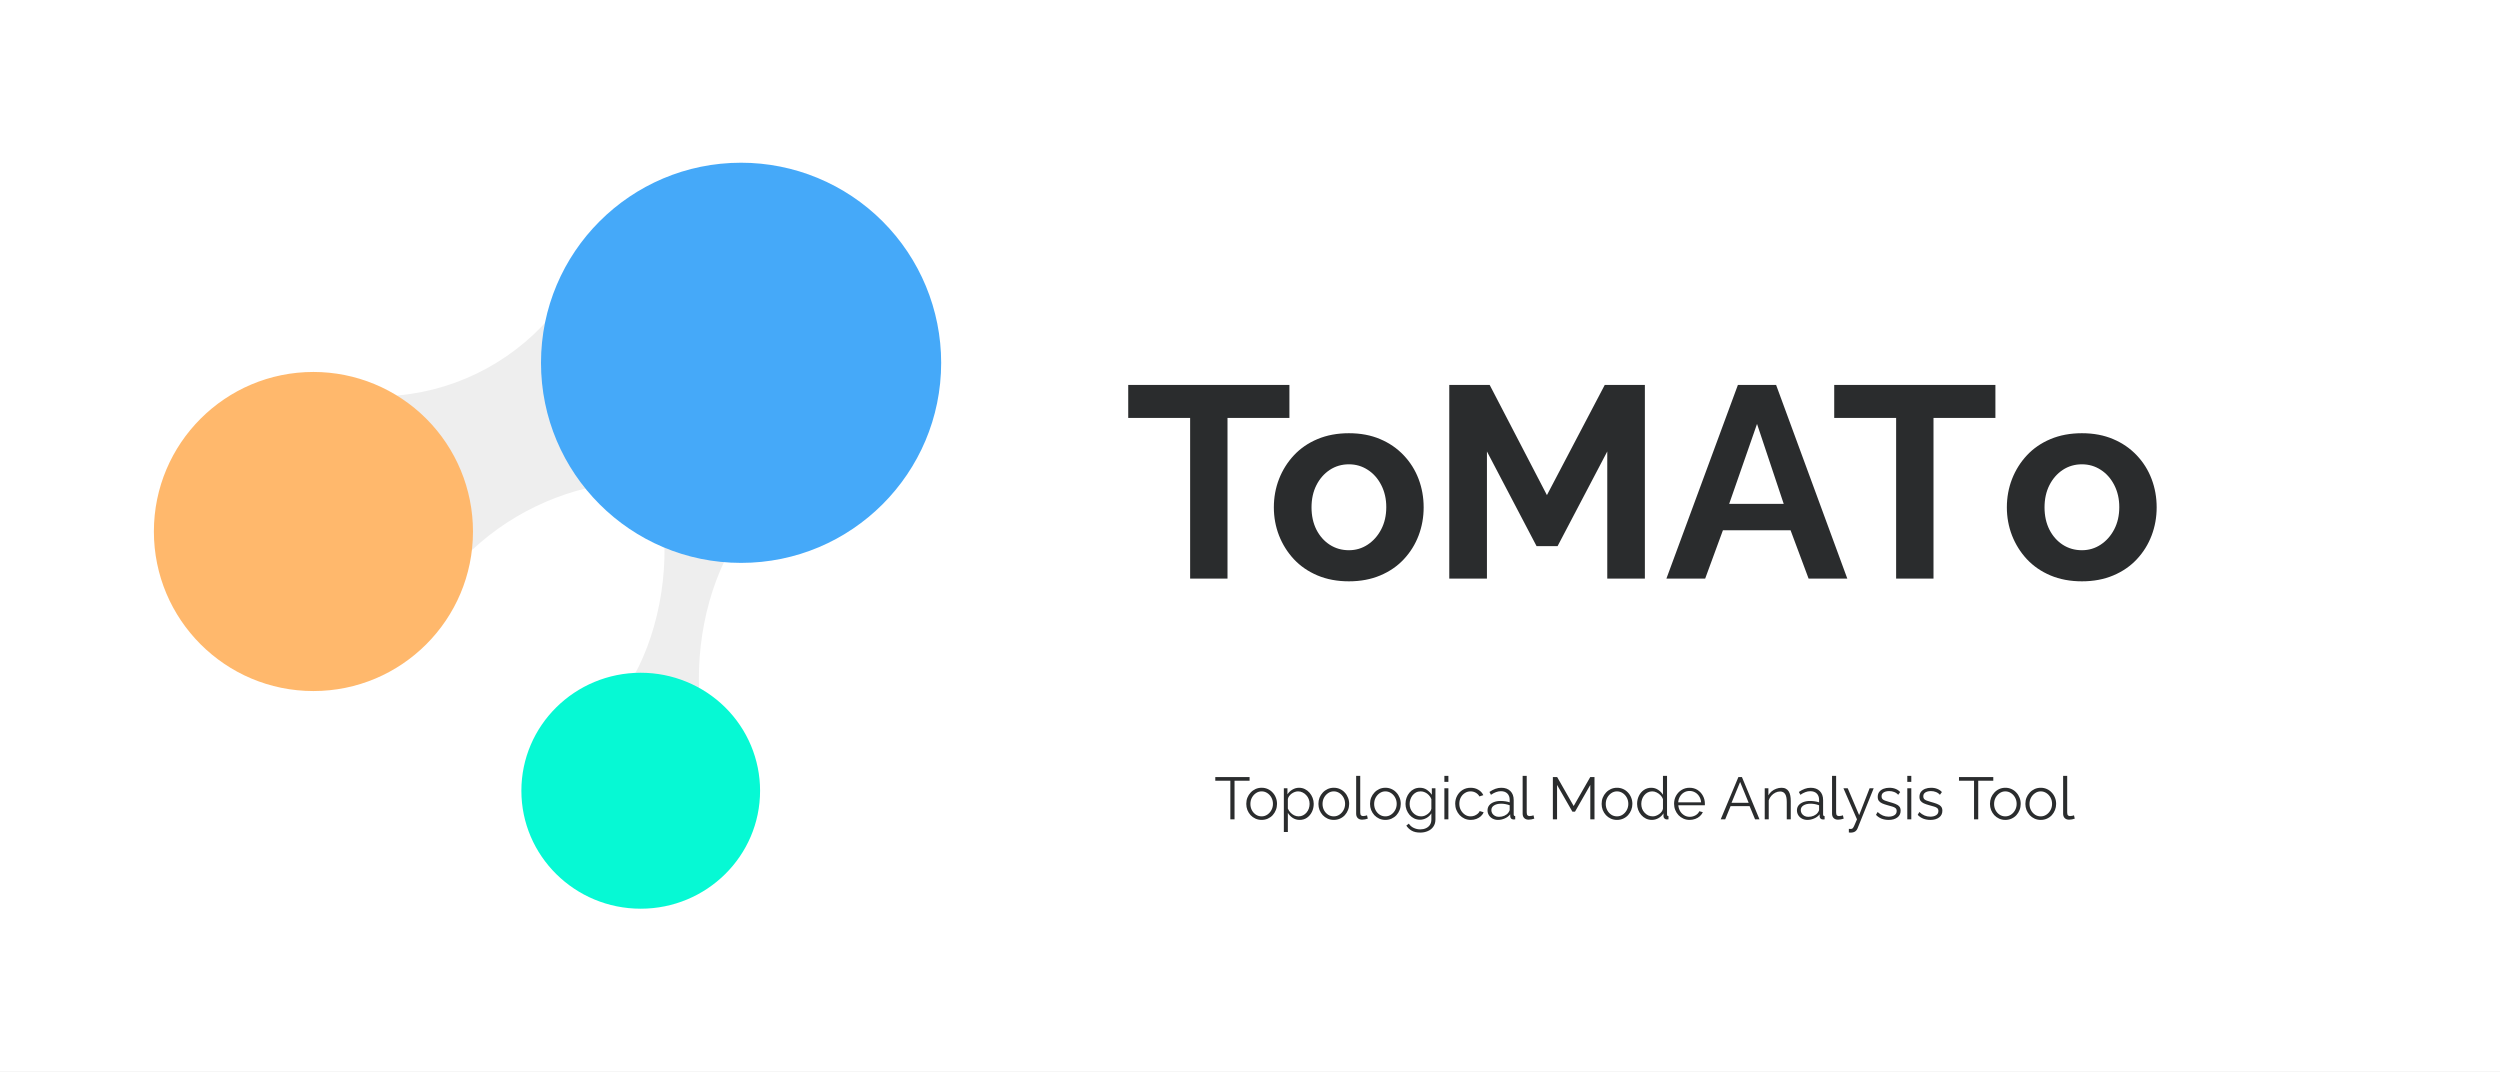
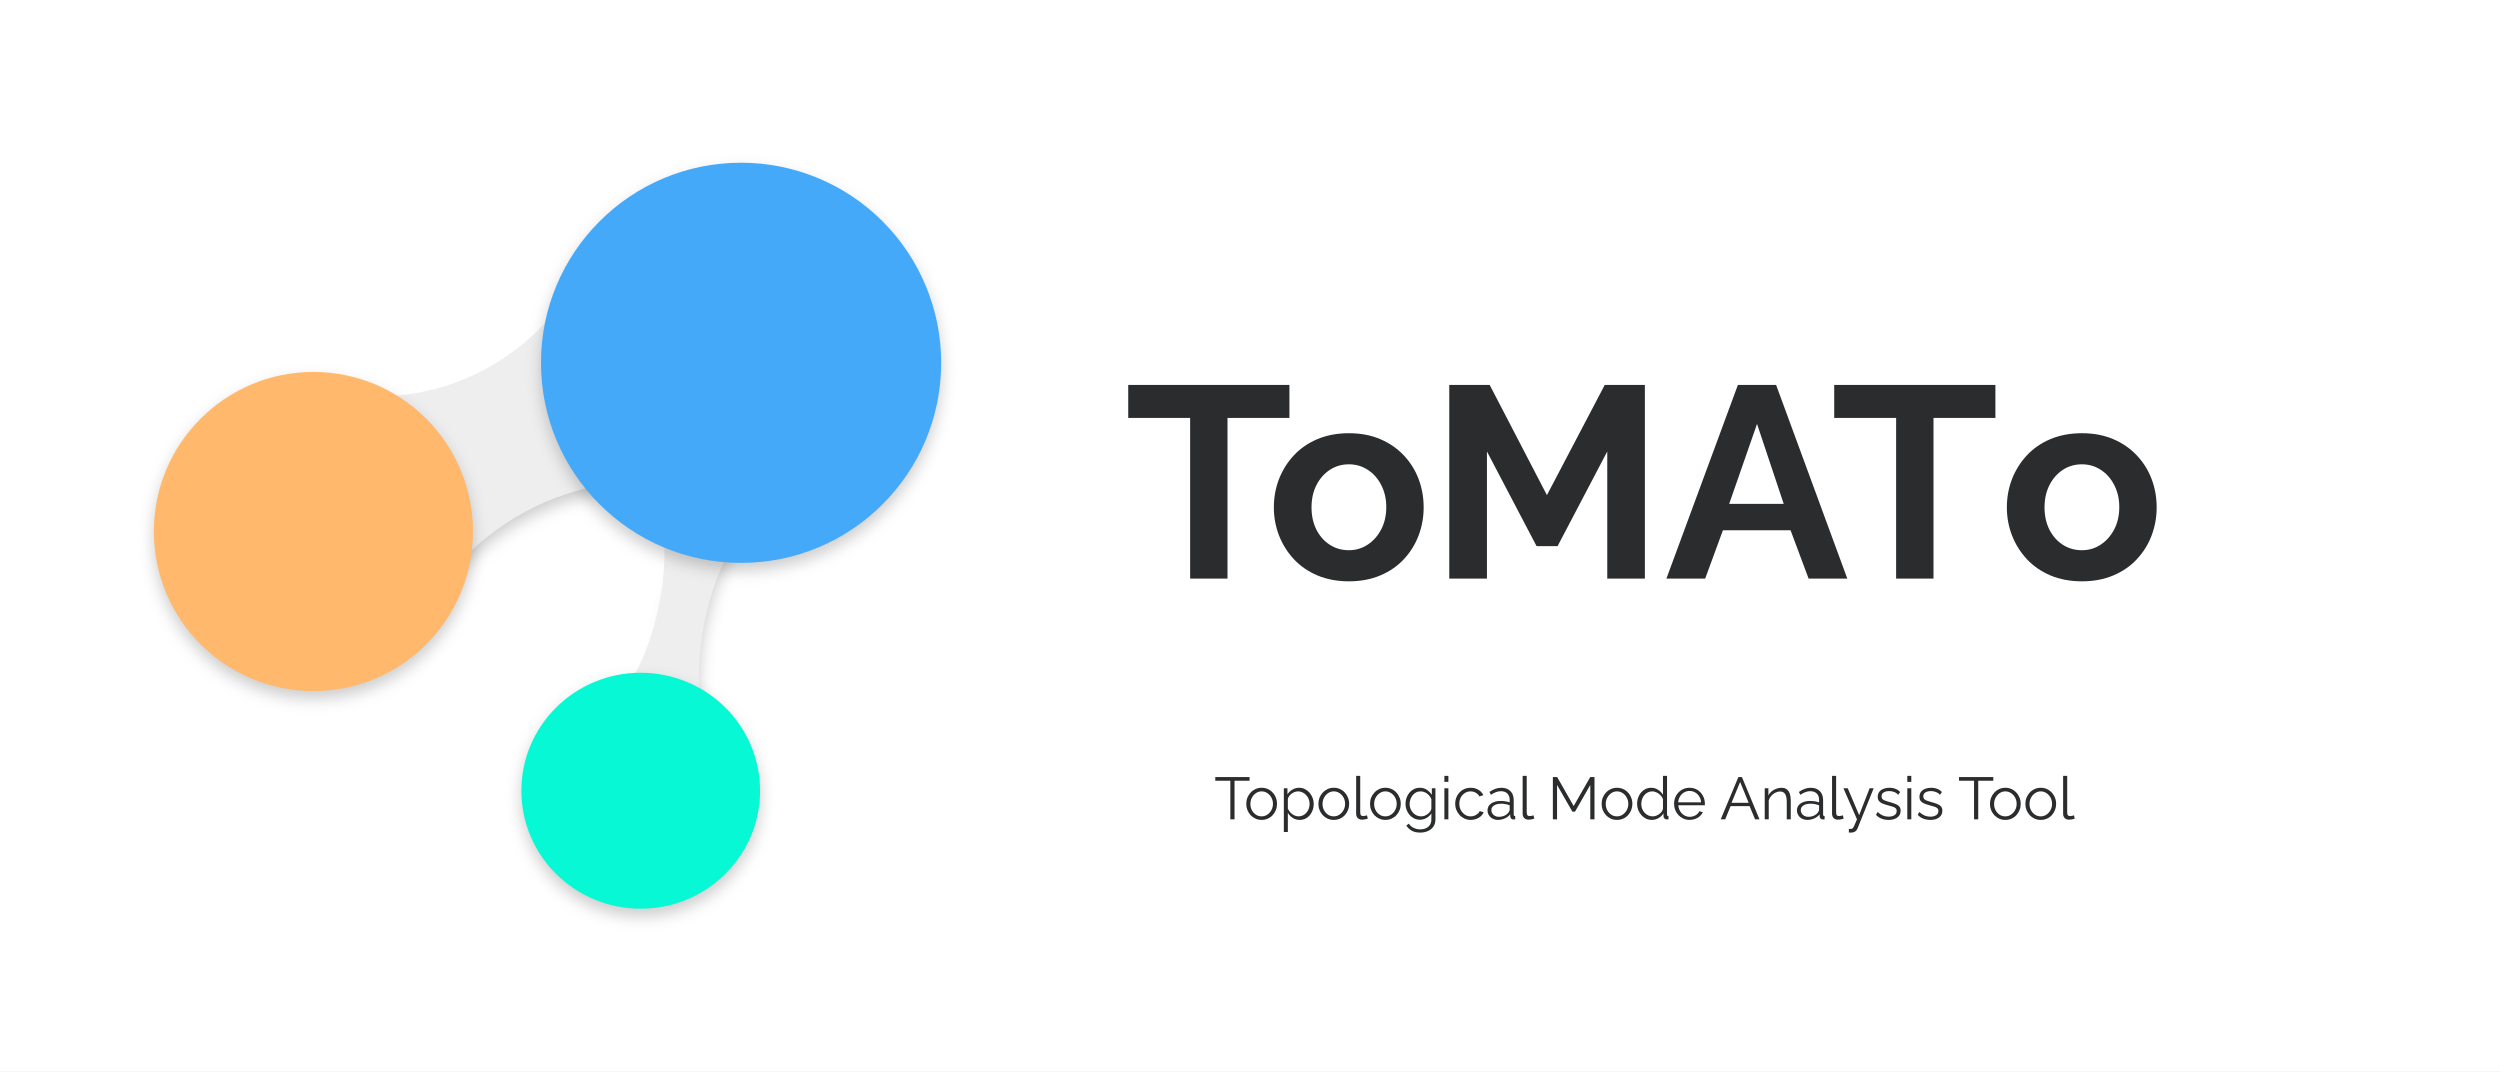
- <svg xmlns="http://www.w3.org/2000/svg" version="1.1" viewBox="0.0 0.0 672.0 288.0" fill="none" stroke="none" stroke-linecap="square" stroke-miterlimit="10">
+ <svg xmlns="http://www.w3.org/2000/svg" xmlns:xlink="http://www.w3.org/1999/xlink" version="1.1" viewBox="0.0 0.0 672.0 288.0" fill="none" stroke="none" stroke-linecap="square" stroke-miterlimit="10">
  <clipPath id="g3b4c9610f9b_1_18.0">
    <path d="m0 0l672.0 0l0 288.0l-672.0 0l0 -288.0z" clip-rule="nonzero" />
  </clipPath>
  <g clip-path="url(#g3b4c9610f9b_1_18.0)">
    <path fill="#ffffff" d="m0 0l672.0 0l0 288.0l-672.0 0z" fill-rule="evenodd" />
+     <g filter="url(#shadowFilter-g3b4c9610f9b_1_18.1)">
+       <use xlink:href="#g3b4c9610f9b_1_18.1" transform="matrix(1.0 0.0 0.0 1.0 0.0 2)" />
+     </g>
+     <defs>
+       <filter id="shadowFilter-g3b4c9610f9b_1_18.1" filterUnits="userSpaceOnUse">
+         <feGaussianBlur in="SourceAlpha" stdDeviation="2.0" result="blur" />
+         <feComponentTransfer in="blur" color-interpolation-filters="sRGB">
+           <feFuncR type="linear" slope="0" intercept="0.0" />
+           <feFuncG type="linear" slope="0" intercept="0.0" />
+           <feFuncB type="linear" slope="0" intercept="0.0" />
+           <feFuncA type="linear" slope="0.2" intercept="0" />
+         </feComponentTransfer>
+       </filter>
+     </defs>
+     <g id="g3b4c9610f9b_1_18.1">
+       <path fill="#eeeeee" d="m111.112 169.946c-10.649 -22.033 -1.437 -48.518 20.575 -59.157c22.012 -10.639 48.49 -1.402 59.139 20.63c-32.41 -8.237 -66.032 8.014 -79.713 38.527z" fill-rule="evenodd" />
+     </g>
+     <g filter="url(#shadowFilter-g3b4c9610f9b_1_18.2)">
+       <use xlink:href="#g3b4c9610f9b_1_18.2" transform="matrix(1.0 0.0 0.0 1.0 0.0 2)" />
+     </g>
+     <defs>
+       <filter id="shadowFilter-g3b4c9610f9b_1_18.2" filterUnits="userSpaceOnUse">
+         <feGaussianBlur in="SourceAlpha" stdDeviation="2.0" result="blur" />
+         <feComponentTransfer in="blur" color-interpolation-filters="sRGB">
+           <feFuncR type="linear" slope="0" intercept="0.0" />
+           <feFuncG type="linear" slope="0" intercept="0.0" />
+           <feFuncB type="linear" slope="0" intercept="0.0" />
+           <feFuncA type="linear" slope="0.2" intercept="0" />
+         </feComponentTransfer>
+       </filter>
+     </defs>
+     <g id="g3b4c9610f9b_1_18.2">
+       <path fill="#eeeeee" d="m194.887 211.3c-13.016 -4.264 -20.127 -25.35 -15.884 -47.097c4.243 -21.747 18.234 -35.92 31.25 -31.656c-9.873 5.638 -17.824 18.921 -20.966 35.025c-3.142 16.104 -1.019 32.688 5.6 43.728z" fill-rule="evenodd" />
+     </g>
    <path fill="#eeeeee" d="m171.123 118.458c13.016 4.264 20.127 25.35 15.884 47.097c-4.243 21.747 -18.234 35.92 -31.25 31.656c10.077 -5.21 18.285 -18.537 21.47 -34.86c3.185 -16.323 0.852 -33.104 -6.103 -43.893z" fill-rule="evenodd" />
-     <path fill="#eeeeee" d="m194.887 211.3c-13.016 -4.264 -20.127 -25.35 -15.884 -47.097c4.243 -21.747 18.234 -35.92 31.25 -31.656c-9.873 5.638 -17.824 18.921 -20.966 35.025c-3.142 16.104 -1.019 32.688 5.6 43.728z" fill-rule="evenodd" />
    <path fill="#eeeeee" d="m159.804 64.262c10.649 22.033 1.437 48.518 -20.575 59.157c-22.012 10.639 -48.49 1.402 -59.139 -20.63c15.673 5.749 33.001 4.896 48.024 -2.365c15.023 -7.261 26.457 -20.309 31.689 -36.162z" fill-rule="evenodd" />
-     <path fill="#eeeeee" d="m111.112 169.946c-10.649 -22.033 -1.437 -48.518 20.575 -59.157c22.012 -10.639 48.49 -1.402 59.139 20.63c-32.41 -8.237 -66.032 8.014 -79.713 38.527z" fill-rule="evenodd" />
-     <path fill="#45a9f9" d="m145.42 97.522c0 -29.703 24.079 -53.783 53.783 -53.783c14.264 0 27.944 5.666 38.03 15.753c10.086 10.086 15.753 23.766 15.753 38.03c0 29.703 -24.079 53.783 -53.783 53.783c-29.703 0 -53.783 -24.079 -53.783 -53.783z" fill-rule="evenodd" />
-     <path fill="#ffb86c" d="m41.364 142.867c0 -23.685 19.201 -42.886 42.886 -42.886c11.374 0 22.282 4.518 30.325 12.561c8.043 8.043 12.561 18.951 12.561 30.325c0 23.685 -19.201 42.886 -42.886 42.886c-23.685 0 -42.886 -19.201 -42.886 -42.886z" fill-rule="evenodd" />
-     <path fill="#06f9d4" d="m140.147 212.548c0 -17.514 14.363 -31.712 32.081 -31.712c8.508 0 16.668 3.341 22.685 9.288c6.016 5.947 9.396 14.013 9.396 22.424c0 17.514 -14.363 31.712 -32.081 31.712c-17.718 0 -32.081 -14.198 -32.081 -31.712z" fill-rule="evenodd" />
+     <g filter="url(#shadowFilter-g3b4c9610f9b_1_18.3)">
+       <use xlink:href="#g3b4c9610f9b_1_18.3" transform="matrix(1.0 0.0 0.0 1.0 0.0 2)" />
+     </g>
+     <defs>
+       <filter id="shadowFilter-g3b4c9610f9b_1_18.3" filterUnits="userSpaceOnUse">
+         <feGaussianBlur in="SourceAlpha" stdDeviation="2.0" result="blur" />
+         <feComponentTransfer in="blur" color-interpolation-filters="sRGB">
+           <feFuncR type="linear" slope="0" intercept="0.0" />
+           <feFuncG type="linear" slope="0" intercept="0.0" />
+           <feFuncB type="linear" slope="0" intercept="0.0" />
+           <feFuncA type="linear" slope="0.2" intercept="0" />
+         </feComponentTransfer>
+       </filter>
+     </defs>
+     <g id="g3b4c9610f9b_1_18.3">
+       <path fill="#45a9f9" d="m145.42 97.522c0 -29.703 24.079 -53.783 53.783 -53.783c14.264 0 27.944 5.666 38.03 15.753c10.086 10.086 15.753 23.766 15.753 38.03c0 29.703 -24.079 53.783 -53.783 53.783c-29.703 0 -53.783 -24.079 -53.783 -53.783z" fill-rule="evenodd" />
+     </g>
+     <g filter="url(#shadowFilter-g3b4c9610f9b_1_18.4)">
+       <use xlink:href="#g3b4c9610f9b_1_18.4" transform="matrix(1.0 0.0 0.0 1.0 0.0 2)" />
+     </g>
+     <defs>
+       <filter id="shadowFilter-g3b4c9610f9b_1_18.4" filterUnits="userSpaceOnUse">
+         <feGaussianBlur in="SourceAlpha" stdDeviation="2.0" result="blur" />
+         <feComponentTransfer in="blur" color-interpolation-filters="sRGB">
+           <feFuncR type="linear" slope="0" intercept="0.0" />
+           <feFuncG type="linear" slope="0" intercept="0.0" />
+           <feFuncB type="linear" slope="0" intercept="0.0" />
+           <feFuncA type="linear" slope="0.2" intercept="0" />
+         </feComponentTransfer>
+       </filter>
+     </defs>
+     <g id="g3b4c9610f9b_1_18.4">
+       <path fill="#ffb86c" d="m41.364 142.867c0 -23.685 19.201 -42.886 42.886 -42.886c11.374 0 22.282 4.518 30.325 12.561c8.043 8.043 12.561 18.951 12.561 30.325c0 23.685 -19.201 42.886 -42.886 42.886c-23.685 0 -42.886 -19.201 -42.886 -42.886z" fill-rule="evenodd" />
+     </g>
+     <g filter="url(#shadowFilter-g3b4c9610f9b_1_18.5)">
+       <use xlink:href="#g3b4c9610f9b_1_18.5" transform="matrix(1.0 0.0 0.0 1.0 0.0 2)" />
+     </g>
+     <defs>
+       <filter id="shadowFilter-g3b4c9610f9b_1_18.5" filterUnits="userSpaceOnUse">
+         <feGaussianBlur in="SourceAlpha" stdDeviation="2.0" result="blur" />
+         <feComponentTransfer in="blur" color-interpolation-filters="sRGB">
+           <feFuncR type="linear" slope="0" intercept="0.0" />
+           <feFuncG type="linear" slope="0" intercept="0.0" />
+           <feFuncB type="linear" slope="0" intercept="0.0" />
+           <feFuncA type="linear" slope="0.2" intercept="0" />
+         </feComponentTransfer>
+       </filter>
+     </defs>
+     <g id="g3b4c9610f9b_1_18.5">
+       <path fill="#06f9d4" d="m140.147 212.548c0 -17.514 14.363 -31.712 32.081 -31.712c8.508 0 16.668 3.341 22.685 9.288c6.016 5.947 9.396 14.013 9.396 22.424c0 17.514 -14.363 31.712 -32.081 31.712c-17.718 0 -32.081 -14.198 -32.081 -31.712z" fill-rule="evenodd" />
+     </g>
    <path fill="#000000" fill-opacity="0.0" d="m290.098 76.126l303.874 0l0 108.283l-303.874 0z" fill-rule="evenodd" />
    <path fill="#2a2c2d" d="m346.595 112.338l-16.641 0l0 43.188l-10.047 0l0 -43.188l-16.641 0l0 -8.875l43.328 0l0 8.875zm15.989 43.922q-4.688 0 -8.438 -1.578q-3.734 -1.578 -6.344 -4.359q-2.594 -2.797 -4.0 -6.375q-1.391 -3.594 -1.391 -7.562q0 -4.031 1.391 -7.625q1.406 -3.594 4.0 -6.375q2.609 -2.797 6.344 -4.359q3.75 -1.578 8.438 -1.578q4.688 0 8.391 1.578q3.703 1.562 6.344 4.359q2.641 2.781 4.0 6.375q1.359 3.594 1.359 7.625q0 3.969 -1.359 7.562q-1.359 3.578 -3.969 6.375q-2.594 2.781 -6.344 4.359q-3.734 1.578 -8.422 1.578zm-10.047 -19.875q0 3.375 1.312 5.984q1.328 2.594 3.594 4.062q2.281 1.469 5.141 1.469q2.781 0 5.047 -1.5q2.281 -1.5 3.641 -4.109q1.359 -2.609 1.359 -5.984q0 -3.297 -1.359 -5.938q-1.359 -2.641 -3.641 -4.094q-2.266 -1.469 -5.047 -1.469q-2.859 0 -5.141 1.5q-2.266 1.5 -3.594 4.109q-1.312 2.594 -1.312 5.969zm79.496 19.141l0 -34.172l-13.359 25.453l-5.641 0l-13.344 -25.453l0 34.172l-10.125 0l0 -52.062l10.859 0l15.391 29.625l15.547 -29.625l10.781 0l0 52.062l-10.109 0zm35.116 -52.062l10.266 0l19.141 52.062l-10.406 0l-4.844 -12.984l-18.188 0l-4.766 12.984l-10.422 0l19.219 -52.062zm12.312 31.969l-7.172 -21.484l-7.484 21.484l14.656 0zm56.905 -23.094l-16.641 0l0 43.188l-10.047 0l0 -43.188l-16.641 0l0 -8.875l43.328 0l0 8.875z" fill-rule="nonzero" />
    <path fill="#2a2c2d" d="m559.617 156.26q-4.688 0 -8.438 -1.578q-3.734 -1.578 -6.344 -4.359q-2.594 -2.797 -4.0 -6.375q-1.391 -3.594 -1.391 -7.562q0 -4.031 1.391 -7.625q1.406 -3.594 4.0 -6.375q2.609 -2.797 6.344 -4.359q3.75 -1.578 8.438 -1.578q4.688 0 8.391 1.578q3.703 1.562 6.344 4.359q2.641 2.781 4.0 6.375q1.359 3.594 1.359 7.625q0 3.969 -1.359 7.562q-1.359 3.578 -3.969 6.375q-2.594 2.781 -6.344 4.359q-3.734 1.578 -8.422 1.578zm-10.047 -19.875q0 3.375 1.312 5.984q1.328 2.594 3.594 4.062q2.281 1.469 5.141 1.469q2.781 0 5.047 -1.5q2.281 -1.5 3.641 -4.109q1.359 -2.609 1.359 -5.984q0 -3.297 -1.359 -5.938q-1.359 -2.641 -3.641 -4.094q-2.266 -1.469 -5.047 -1.469q-2.859 0 -5.141 1.5q-2.266 1.5 -3.594 4.109q-1.312 2.594 -1.312 5.969z" fill-rule="nonzero" />
    <path fill="#000000" fill-opacity="0.0" d="m235.517 195.874l413.039 0l0 38.772l-413.039 0z" fill-rule="evenodd" />
    <path fill="#2a2c2d" d="m335.889 209.859l-4.047 0l0 10.375l-1.125 0l0 -10.375l-4.047 0l0 -0.984l9.219 0l0 0.984zm3.234 10.531q-0.891 0 -1.656 -0.344q-0.75 -0.344 -1.312 -0.938q-0.547 -0.609 -0.859 -1.375q-0.297 -0.781 -0.297 -1.641q0 -0.906 0.297 -1.672q0.312 -0.781 0.875 -1.375q0.562 -0.609 1.312 -0.953q0.766 -0.344 1.656 -0.344q0.891 0 1.641 0.344q0.766 0.344 1.312 0.953q0.562 0.594 0.859 1.375q0.312 0.766 0.312 1.672q0 0.859 -0.312 1.641q-0.297 0.766 -0.844 1.375q-0.547 0.594 -1.312 0.938q-0.766 0.344 -1.672 0.344zm-3.016 -4.281q0 0.922 0.406 1.688q0.406 0.75 1.094 1.203q0.688 0.438 1.516 0.438q0.828 0 1.516 -0.453q0.688 -0.453 1.109 -1.219q0.422 -0.781 0.422 -1.688q0 -0.938 -0.422 -1.703q-0.422 -0.766 -1.109 -1.203q-0.688 -0.453 -1.516 -0.453q-0.828 0 -1.516 0.469q-0.672 0.453 -1.094 1.219q-0.406 0.75 -0.406 1.703zm13.239 4.281q-1.031 0 -1.859 -0.531q-0.828 -0.547 -1.312 -1.359l0 5.141l-1.078 0l0 -11.75l0.969 0l0 1.625q0.5 -0.781 1.328 -1.266q0.844 -0.5 1.781 -0.5q0.859 0 1.578 0.359q0.719 0.359 1.25 0.969q0.531 0.609 0.828 1.391q0.297 0.781 0.297 1.609q0 1.172 -0.484 2.156q-0.469 0.969 -1.312 1.562q-0.844 0.594 -1.984 0.594zm-0.297 -0.953q0.688 0 1.219 -0.281q0.547 -0.281 0.938 -0.75q0.406 -0.484 0.609 -1.078q0.203 -0.609 0.203 -1.25q0 -0.672 -0.234 -1.281q-0.234 -0.609 -0.672 -1.062q-0.422 -0.469 -0.984 -0.734q-0.547 -0.281 -1.203 -0.281q-0.422 0 -0.875 0.156q-0.438 0.156 -0.859 0.453q-0.406 0.297 -0.672 0.672q-0.266 0.359 -0.344 0.781l0 2.562q0.266 0.594 0.688 1.062q0.438 0.469 1.0 0.75q0.578 0.281 1.188 0.281zm9.466 0.953q-0.891 0 -1.656 -0.344q-0.75 -0.344 -1.312 -0.938q-0.547 -0.609 -0.859 -1.375q-0.297 -0.781 -0.297 -1.641q0 -0.906 0.297 -1.672q0.312 -0.781 0.875 -1.375q0.562 -0.609 1.312 -0.953q0.766 -0.344 1.656 -0.344q0.891 0 1.641 0.344q0.766 0.344 1.312 0.953q0.562 0.594 0.859 1.375q0.312 0.766 0.312 1.672q0 0.859 -0.312 1.641q-0.297 0.766 -0.844 1.375q-0.547 0.594 -1.312 0.938q-0.766 0.344 -1.672 0.344zm-3.016 -4.281q0 0.922 0.406 1.688q0.406 0.75 1.094 1.203q0.688 0.438 1.516 0.438q0.828 0 1.516 -0.453q0.688 -0.453 1.109 -1.219q0.422 -0.781 0.422 -1.688q0 -0.938 -0.422 -1.703q-0.422 -0.766 -1.109 -1.203q-0.688 -0.453 -1.516 -0.453q-0.828 0 -1.516 0.469q-0.672 0.453 -1.094 1.219q-0.406 0.75 -0.406 1.703zm9.036 -7.562l1.094 0l0 9.797q0 0.625 0.219 0.828q0.219 0.188 0.547 0.188q0.281 0 0.562 -0.062q0.297 -0.078 0.5 -0.141l0.203 0.891q-0.312 0.125 -0.75 0.203q-0.438 0.078 -0.766 0.078q-0.734 0 -1.172 -0.422q-0.438 -0.438 -0.438 -1.188l0 -10.172zm7.852 11.844q-0.891 0 -1.656 -0.344q-0.75 -0.344 -1.312 -0.938q-0.547 -0.609 -0.859 -1.375q-0.297 -0.781 -0.297 -1.641q0 -0.906 0.297 -1.672q0.312 -0.781 0.875 -1.375q0.562 -0.609 1.312 -0.953q0.766 -0.344 1.656 -0.344q0.891 0 1.641 0.344q0.766 0.344 1.312 0.953q0.562 0.594 0.859 1.375q0.312 0.766 0.312 1.672q0 0.859 -0.312 1.641q-0.297 0.766 -0.844 1.375q-0.547 0.594 -1.312 0.938q-0.766 0.344 -1.672 0.344zm-3.016 -4.281q0 0.922 0.406 1.688q0.406 0.75 1.094 1.203q0.688 0.438 1.516 0.438q0.828 0 1.516 -0.453q0.688 -0.453 1.109 -1.219q0.422 -0.781 0.422 -1.688q0 -0.938 -0.422 -1.703q-0.422 -0.766 -1.109 -1.203q-0.688 -0.453 -1.516 -0.453q-0.828 0 -1.516 0.469q-0.672 0.453 -1.094 1.219q-0.406 0.75 -0.406 1.703zm12.333 4.234q-0.844 0 -1.578 -0.344q-0.719 -0.359 -1.234 -0.953q-0.516 -0.609 -0.812 -1.375q-0.281 -0.766 -0.281 -1.578q0 -0.891 0.281 -1.656q0.281 -0.781 0.797 -1.391q0.516 -0.609 1.219 -0.953q0.703 -0.344 1.578 -0.344q1.062 0 1.859 0.547q0.797 0.547 1.344 1.344l0 -1.75l0.969 0l0 8.375q0 1.156 -0.562 1.938q-0.547 0.797 -1.484 1.188q-0.922 0.406 -2.031 0.406q-1.422 0 -2.312 -0.516q-0.875 -0.5 -1.438 -1.359l0.672 -0.531q0.5 0.781 1.328 1.156q0.828 0.391 1.75 0.391q0.812 0 1.484 -0.297q0.688 -0.297 1.094 -0.891q0.406 -0.594 0.406 -1.484l0 -1.641q-0.469 0.781 -1.312 1.25q-0.828 0.469 -1.734 0.469zm0.297 -0.906q0.5 0 0.953 -0.172q0.453 -0.188 0.844 -0.484q0.391 -0.297 0.641 -0.656q0.25 -0.375 0.312 -0.75l0 -2.578q-0.234 -0.609 -0.688 -1.078q-0.438 -0.469 -1.016 -0.734q-0.562 -0.266 -1.172 -0.266q-0.703 0 -1.266 0.297q-0.547 0.297 -0.922 0.781q-0.375 0.484 -0.578 1.094q-0.203 0.609 -0.203 1.219q0 0.672 0.234 1.281q0.234 0.594 0.656 1.062q0.438 0.469 1.0 0.734q0.562 0.25 1.203 0.25zm6.247 0.797l0 -8.344l1.078 0l0 8.344l-1.078 0zm0 -10.078l0 -1.609l1.078 0l0 1.609l-1.078 0zm7.097 10.234q-0.906 0 -1.672 -0.344q-0.75 -0.344 -1.328 -0.953q-0.562 -0.609 -0.875 -1.391q-0.312 -0.781 -0.312 -1.656q0 -1.188 0.531 -2.156q0.531 -0.984 1.469 -1.562q0.938 -0.578 2.172 -0.578q1.172 0 2.062 0.547q0.906 0.531 1.328 1.438l-1.047 0.344q-0.359 -0.641 -1.0 -1.0q-0.625 -0.359 -1.391 -0.359q-0.828 0 -1.516 0.438q-0.688 0.422 -1.094 1.172q-0.406 0.75 -0.406 1.719q0 0.938 0.406 1.703q0.422 0.766 1.109 1.234q0.688 0.453 1.516 0.453q0.547 0 1.047 -0.188q0.5 -0.203 0.875 -0.531q0.391 -0.328 0.516 -0.703l1.062 0.312q-0.219 0.594 -0.734 1.062q-0.516 0.469 -1.219 0.734q-0.703 0.266 -1.5 0.266zm4.503 -2.562q0 -0.781 0.438 -1.344q0.453 -0.562 1.25 -0.875q0.797 -0.312 1.828 -0.312q0.609 0 1.266 0.094q0.656 0.094 1.172 0.281l0 -0.703q0 -1.047 -0.625 -1.672q-0.625 -0.625 -1.734 -0.625q-0.672 0 -1.328 0.25q-0.641 0.234 -1.344 0.719l-0.406 -0.766q0.812 -0.562 1.594 -0.844q0.781 -0.281 1.594 -0.281q1.547 0 2.438 0.891q0.891 0.875 0.891 2.422l0 3.859q0 0.219 0.094 0.328q0.109 0.109 0.312 0.125l0 0.859q-0.172 0.016 -0.312 0.031q-0.125 0.016 -0.188 0q-0.391 -0.016 -0.609 -0.25q-0.203 -0.25 -0.219 -0.516l-0.016 -0.609q-0.562 0.719 -1.469 1.109q-0.891 0.391 -1.812 0.391q-0.797 0 -1.453 -0.344q-0.641 -0.344 -1.0 -0.922q-0.359 -0.594 -0.359 -1.297zm5.578 0.641q0.172 -0.219 0.266 -0.422q0.109 -0.219 0.109 -0.375l0 -1.219q-0.547 -0.203 -1.141 -0.312q-0.578 -0.109 -1.172 -0.109q-1.156 0 -1.891 0.469q-0.719 0.453 -0.719 1.25q0 0.469 0.234 0.875q0.25 0.406 0.703 0.672q0.469 0.266 1.094 0.266q0.797 0 1.469 -0.297q0.688 -0.312 1.047 -0.797zm3.861 -9.922l1.094 0l0 9.797q0 0.625 0.219 0.828q0.219 0.188 0.547 0.188q0.281 0 0.562 -0.062q0.297 -0.078 0.5 -0.141l0.203 0.891q-0.312 0.125 -0.75 0.203q-0.438 0.078 -0.766 0.078q-0.734 0 -1.172 -0.422q-0.438 -0.438 -0.438 -1.188l0 -10.172zm18.186 11.688l0 -9.25l-4.109 7.188l-0.703 0l-4.125 -7.188l0 9.25l-1.125 0l0 -11.359l1.156 0l4.438 7.781l4.453 -7.781l1.141 0l0 11.359l-1.125 0zm7.17 0.156q-0.891 0 -1.656 -0.344q-0.75 -0.344 -1.312 -0.938q-0.547 -0.609 -0.859 -1.375q-0.297 -0.781 -0.297 -1.641q0 -0.906 0.297 -1.672q0.312 -0.781 0.875 -1.375q0.562 -0.609 1.312 -0.953q0.766 -0.344 1.656 -0.344q0.891 0 1.641 0.344q0.766 0.344 1.312 0.953q0.562 0.594 0.859 1.375q0.312 0.766 0.312 1.672q0 0.859 -0.312 1.641q-0.297 0.766 -0.844 1.375q-0.547 0.594 -1.312 0.938q-0.766 0.344 -1.672 0.344zm-3.016 -4.281q0 0.922 0.406 1.688q0.406 0.75 1.094 1.203q0.688 0.438 1.516 0.438q0.828 0 1.516 -0.453q0.688 -0.453 1.109 -1.219q0.422 -0.781 0.422 -1.688q0 -0.938 -0.422 -1.703q-0.422 -0.766 -1.109 -1.203q-0.688 -0.453 -1.516 -0.453q-0.828 0 -1.516 0.469q-0.672 0.453 -1.094 1.219q-0.406 0.75 -0.406 1.703zm8.426 -0.016q0 -1.188 0.484 -2.172q0.484 -0.984 1.344 -1.578q0.875 -0.594 1.984 -0.594q1.031 0 1.859 0.562q0.828 0.547 1.281 1.328l0 -5.094l1.094 0l0 10.375q0 0.219 0.094 0.328q0.094 0.109 0.297 0.125l0 0.859q-0.328 0.047 -0.5 0.031q-0.344 -0.016 -0.594 -0.266q-0.25 -0.266 -0.25 -0.562l0 -0.812q-0.5 0.812 -1.359 1.297q-0.844 0.469 -1.75 0.469q-0.859 0 -1.594 -0.344q-0.734 -0.359 -1.266 -0.969q-0.531 -0.609 -0.828 -1.375q-0.297 -0.781 -0.297 -1.609zm6.953 1.281l0 -2.578q-0.203 -0.578 -0.672 -1.047q-0.453 -0.469 -1.047 -0.75q-0.578 -0.281 -1.156 -0.281q-0.672 0 -1.219 0.281q-0.547 0.281 -0.938 0.766q-0.391 0.469 -0.594 1.078q-0.203 0.609 -0.203 1.25q0 0.672 0.219 1.281q0.234 0.609 0.672 1.078q0.438 0.469 0.984 0.734q0.562 0.25 1.219 0.25q0.422 0 0.859 -0.156q0.453 -0.172 0.859 -0.453q0.406 -0.281 0.672 -0.656q0.281 -0.391 0.344 -0.797zm7.155 3.016q-0.891 0 -1.656 -0.344q-0.766 -0.344 -1.328 -0.938q-0.562 -0.609 -0.875 -1.391q-0.312 -0.781 -0.312 -1.672q0 -1.172 0.531 -2.141q0.547 -0.984 1.484 -1.562q0.938 -0.594 2.141 -0.594q1.234 0 2.156 0.594q0.922 0.594 1.438 1.562q0.531 0.969 0.531 2.125q0 0.125 0 0.25q0 0.109 -0.016 0.172l-7.125 0q0.078 0.906 0.5 1.609q0.422 0.688 1.094 1.094q0.688 0.406 1.484 0.406q0.812 0 1.547 -0.406q0.734 -0.422 1.016 -1.094l0.953 0.25q-0.266 0.594 -0.797 1.078q-0.516 0.469 -1.234 0.734q-0.719 0.266 -1.531 0.266zm-3.062 -4.719l6.156 0q-0.062 -0.906 -0.5 -1.594q-0.422 -0.688 -1.109 -1.078q-0.672 -0.391 -1.484 -0.391q-0.812 0 -1.484 0.391q-0.672 0.391 -1.094 1.094q-0.422 0.688 -0.484 1.578zm16.179 -6.797l0.953 0l4.719 11.359l-1.188 0l-1.469 -3.547l-5.109 0l-1.453 3.547l-1.203 0l4.75 -11.359zm2.766 6.922l-2.297 -5.609l-2.312 5.609l4.609 0zm11.316 4.438l-1.078 0l0 -4.656q0 -1.469 -0.438 -2.141q-0.438 -0.688 -1.359 -0.688q-0.641 0 -1.266 0.312q-0.625 0.312 -1.094 0.844q-0.469 0.531 -0.688 1.219l0 5.109l-1.078 0l0 -8.344l0.984 0l0 1.891q0.344 -0.609 0.875 -1.062q0.547 -0.453 1.234 -0.703q0.688 -0.266 1.438 -0.266q0.688 0 1.156 0.266q0.484 0.25 0.766 0.719q0.297 0.469 0.422 1.141q0.125 0.656 0.125 1.484l0 4.875zm1.656 -2.406q0 -0.781 0.438 -1.344q0.453 -0.562 1.25 -0.875q0.797 -0.312 1.828 -0.312q0.609 0 1.266 0.094q0.656 0.094 1.172 0.281l0 -0.703q0 -1.047 -0.625 -1.672q-0.625 -0.625 -1.734 -0.625q-0.672 0 -1.328 0.25q-0.641 0.234 -1.344 0.719l-0.406 -0.766q0.812 -0.562 1.594 -0.844q0.781 -0.281 1.594 -0.281q1.547 0 2.438 0.891q0.891 0.875 0.891 2.422l0 3.859q0 0.219 0.094 0.328q0.109 0.109 0.312 0.125l0 0.859q-0.172 0.016 -0.312 0.031q-0.125 0.016 -0.188 0q-0.391 -0.016 -0.609 -0.25q-0.203 -0.25 -0.219 -0.516l-0.016 -0.609q-0.562 0.719 -1.469 1.109q-0.891 0.391 -1.812 0.391q-0.797 0 -1.453 -0.344q-0.641 -0.344 -1.0 -0.922q-0.359 -0.594 -0.359 -1.297zm5.578 0.641q0.172 -0.219 0.266 -0.422q0.109 -0.219 0.109 -0.375l0 -1.219q-0.547 -0.203 -1.141 -0.312q-0.578 -0.109 -1.172 -0.109q-1.156 0 -1.891 0.469q-0.719 0.453 -0.719 1.25q0 0.469 0.234 0.875q0.25 0.406 0.703 0.672q0.469 0.266 1.094 0.266q0.797 0 1.469 -0.297q0.688 -0.312 1.047 -0.797zm3.861 -9.922l1.094 0l0 9.797q0 0.625 0.219 0.828q0.219 0.188 0.547 0.188q0.281 0 0.562 -0.062q0.297 -0.078 0.5 -0.141l0.203 0.891q-0.312 0.125 -0.75 0.203q-0.438 0.078 -0.766 0.078q-0.734 0 -1.172 -0.422q-0.438 -0.438 -0.438 -1.188l0 -10.172zm4.518 14.25q0.219 0.016 0.422 0.016q0.203 0.016 0.312 -0.016q0.188 -0.031 0.359 -0.234q0.172 -0.188 0.406 -0.734q0.25 -0.531 0.688 -1.594l-3.641 -8.344l1.156 0l3.062 7.219l2.812 -7.219l1.094 0l-4.328 10.766q-0.109 0.297 -0.344 0.562q-0.219 0.266 -0.547 0.406q-0.328 0.156 -0.797 0.172q-0.156 0.016 -0.312 0q-0.141 0 -0.344 -0.031l0 -0.969zm10.714 -2.406q-1.031 0 -1.906 -0.328q-0.875 -0.344 -1.516 -1.031l0.438 -0.766q0.703 0.656 1.422 0.953q0.719 0.297 1.516 0.297q0.969 0 1.578 -0.391q0.609 -0.391 0.609 -1.125q0 -0.5 -0.297 -0.766q-0.297 -0.266 -0.844 -0.422q-0.547 -0.172 -1.328 -0.375q-0.859 -0.234 -1.453 -0.5q-0.578 -0.266 -0.875 -0.672q-0.297 -0.406 -0.297 -1.062q0 -0.812 0.406 -1.344q0.422 -0.547 1.125 -0.828q0.719 -0.281 1.594 -0.281q0.969 0 1.703 0.312q0.734 0.297 1.203 0.844l-0.531 0.734q-0.453 -0.516 -1.078 -0.75q-0.609 -0.25 -1.359 -0.25q-0.516 0 -0.984 0.141q-0.453 0.125 -0.75 0.438q-0.297 0.312 -0.297 0.859q0 0.438 0.219 0.688q0.234 0.25 0.672 0.422q0.453 0.172 1.109 0.359q0.938 0.25 1.641 0.516q0.719 0.266 1.094 0.688q0.391 0.406 0.391 1.172q0 1.156 -0.891 1.812q-0.875 0.656 -2.312 0.656zm4.994 -0.156l0 -8.344l1.078 0l0 8.344l-1.078 0zm0 -10.078l0 -1.609l1.078 0l0 1.609l-1.078 0zm6.222 10.234q-1.031 0 -1.906 -0.328q-0.875 -0.344 -1.516 -1.031l0.438 -0.766q0.703 0.656 1.422 0.953q0.719 0.297 1.516 0.297q0.969 0 1.578 -0.391q0.609 -0.391 0.609 -1.125q0 -0.5 -0.297 -0.766q-0.297 -0.266 -0.844 -0.422q-0.547 -0.172 -1.328 -0.375q-0.859 -0.234 -1.453 -0.5q-0.578 -0.266 -0.875 -0.672q-0.297 -0.406 -0.297 -1.062q0 -0.812 0.406 -1.344q0.422 -0.547 1.125 -0.828q0.719 -0.281 1.594 -0.281q0.969 0 1.703 0.312q0.734 0.297 1.203 0.844l-0.531 0.734q-0.453 -0.516 -1.078 -0.75q-0.609 -0.25 -1.359 -0.25q-0.516 0 -0.984 0.141q-0.453 0.125 -0.75 0.438q-0.297 0.312 -0.297 0.859q0 0.438 0.219 0.688q0.234 0.25 0.672 0.422q0.453 0.172 1.109 0.359q0.938 0.25 1.641 0.516q0.719 0.266 1.094 0.688q0.391 0.406 0.391 1.172q0 1.156 -0.891 1.812q-0.875 0.656 -2.312 0.656zm16.891 -10.531l-4.047 0l0 10.375l-1.125 0l0 -10.375l-4.047 0l0 -0.984l9.219 0l0 0.984zm3.234 10.531q-0.891 0 -1.656 -0.344q-0.75 -0.344 -1.312 -0.938q-0.547 -0.609 -0.859 -1.375q-0.297 -0.781 -0.297 -1.641q0 -0.906 0.297 -1.672q0.312 -0.781 0.875 -1.375q0.562 -0.609 1.312 -0.953q0.766 -0.344 1.656 -0.344q0.891 0 1.641 0.344q0.766 0.344 1.312 0.953q0.562 0.594 0.859 1.375q0.312 0.766 0.312 1.672q0 0.859 -0.312 1.641q-0.297 0.766 -0.844 1.375q-0.547 0.594 -1.312 0.938q-0.766 0.344 -1.672 0.344zm-3.016 -4.281q0 0.922 0.406 1.688q0.406 0.75 1.094 1.203q0.688 0.438 1.516 0.438q0.828 0 1.516 -0.453q0.688 -0.453 1.109 -1.219q0.422 -0.781 0.422 -1.688q0 -0.938 -0.422 -1.703q-0.422 -0.766 -1.109 -1.203q-0.688 -0.453 -1.516 -0.453q-0.828 0 -1.516 0.469q-0.672 0.453 -1.094 1.219q-0.406 0.75 -0.406 1.703zm12.536 4.281q-0.891 0 -1.656 -0.344q-0.75 -0.344 -1.312 -0.938q-0.547 -0.609 -0.859 -1.375q-0.297 -0.781 -0.297 -1.641q0 -0.906 0.297 -1.672q0.312 -0.781 0.875 -1.375q0.562 -0.609 1.312 -0.953q0.766 -0.344 1.656 -0.344q0.891 0 1.641 0.344q0.766 0.344 1.312 0.953q0.562 0.594 0.859 1.375q0.312 0.766 0.312 1.672q0 0.859 -0.312 1.641q-0.297 0.766 -0.844 1.375q-0.547 0.594 -1.312 0.938q-0.766 0.344 -1.672 0.344zm-3.016 -4.281q0 0.922 0.406 1.688q0.406 0.75 1.094 1.203q0.688 0.438 1.516 0.438q0.828 0 1.516 -0.453q0.688 -0.453 1.109 -1.219q0.422 -0.781 0.422 -1.688q0 -0.938 -0.422 -1.703q-0.422 -0.766 -1.109 -1.203q-0.688 -0.453 -1.516 -0.453q-0.828 0 -1.516 0.469q-0.672 0.453 -1.094 1.219q-0.406 0.75 -0.406 1.703zm9.036 -7.562l1.094 0l0 9.797q0 0.625 0.219 0.828q0.219 0.188 0.547 0.188q0.281 0 0.562 -0.062q0.297 -0.078 0.5 -0.141l0.203 0.891q-0.312 0.125 -0.75 0.203q-0.438 0.078 -0.766 0.078q-0.734 0 -1.172 -0.422q-0.438 -0.438 -0.438 -1.188l0 -10.172z" fill-rule="nonzero" />
  </g>
</svg>
